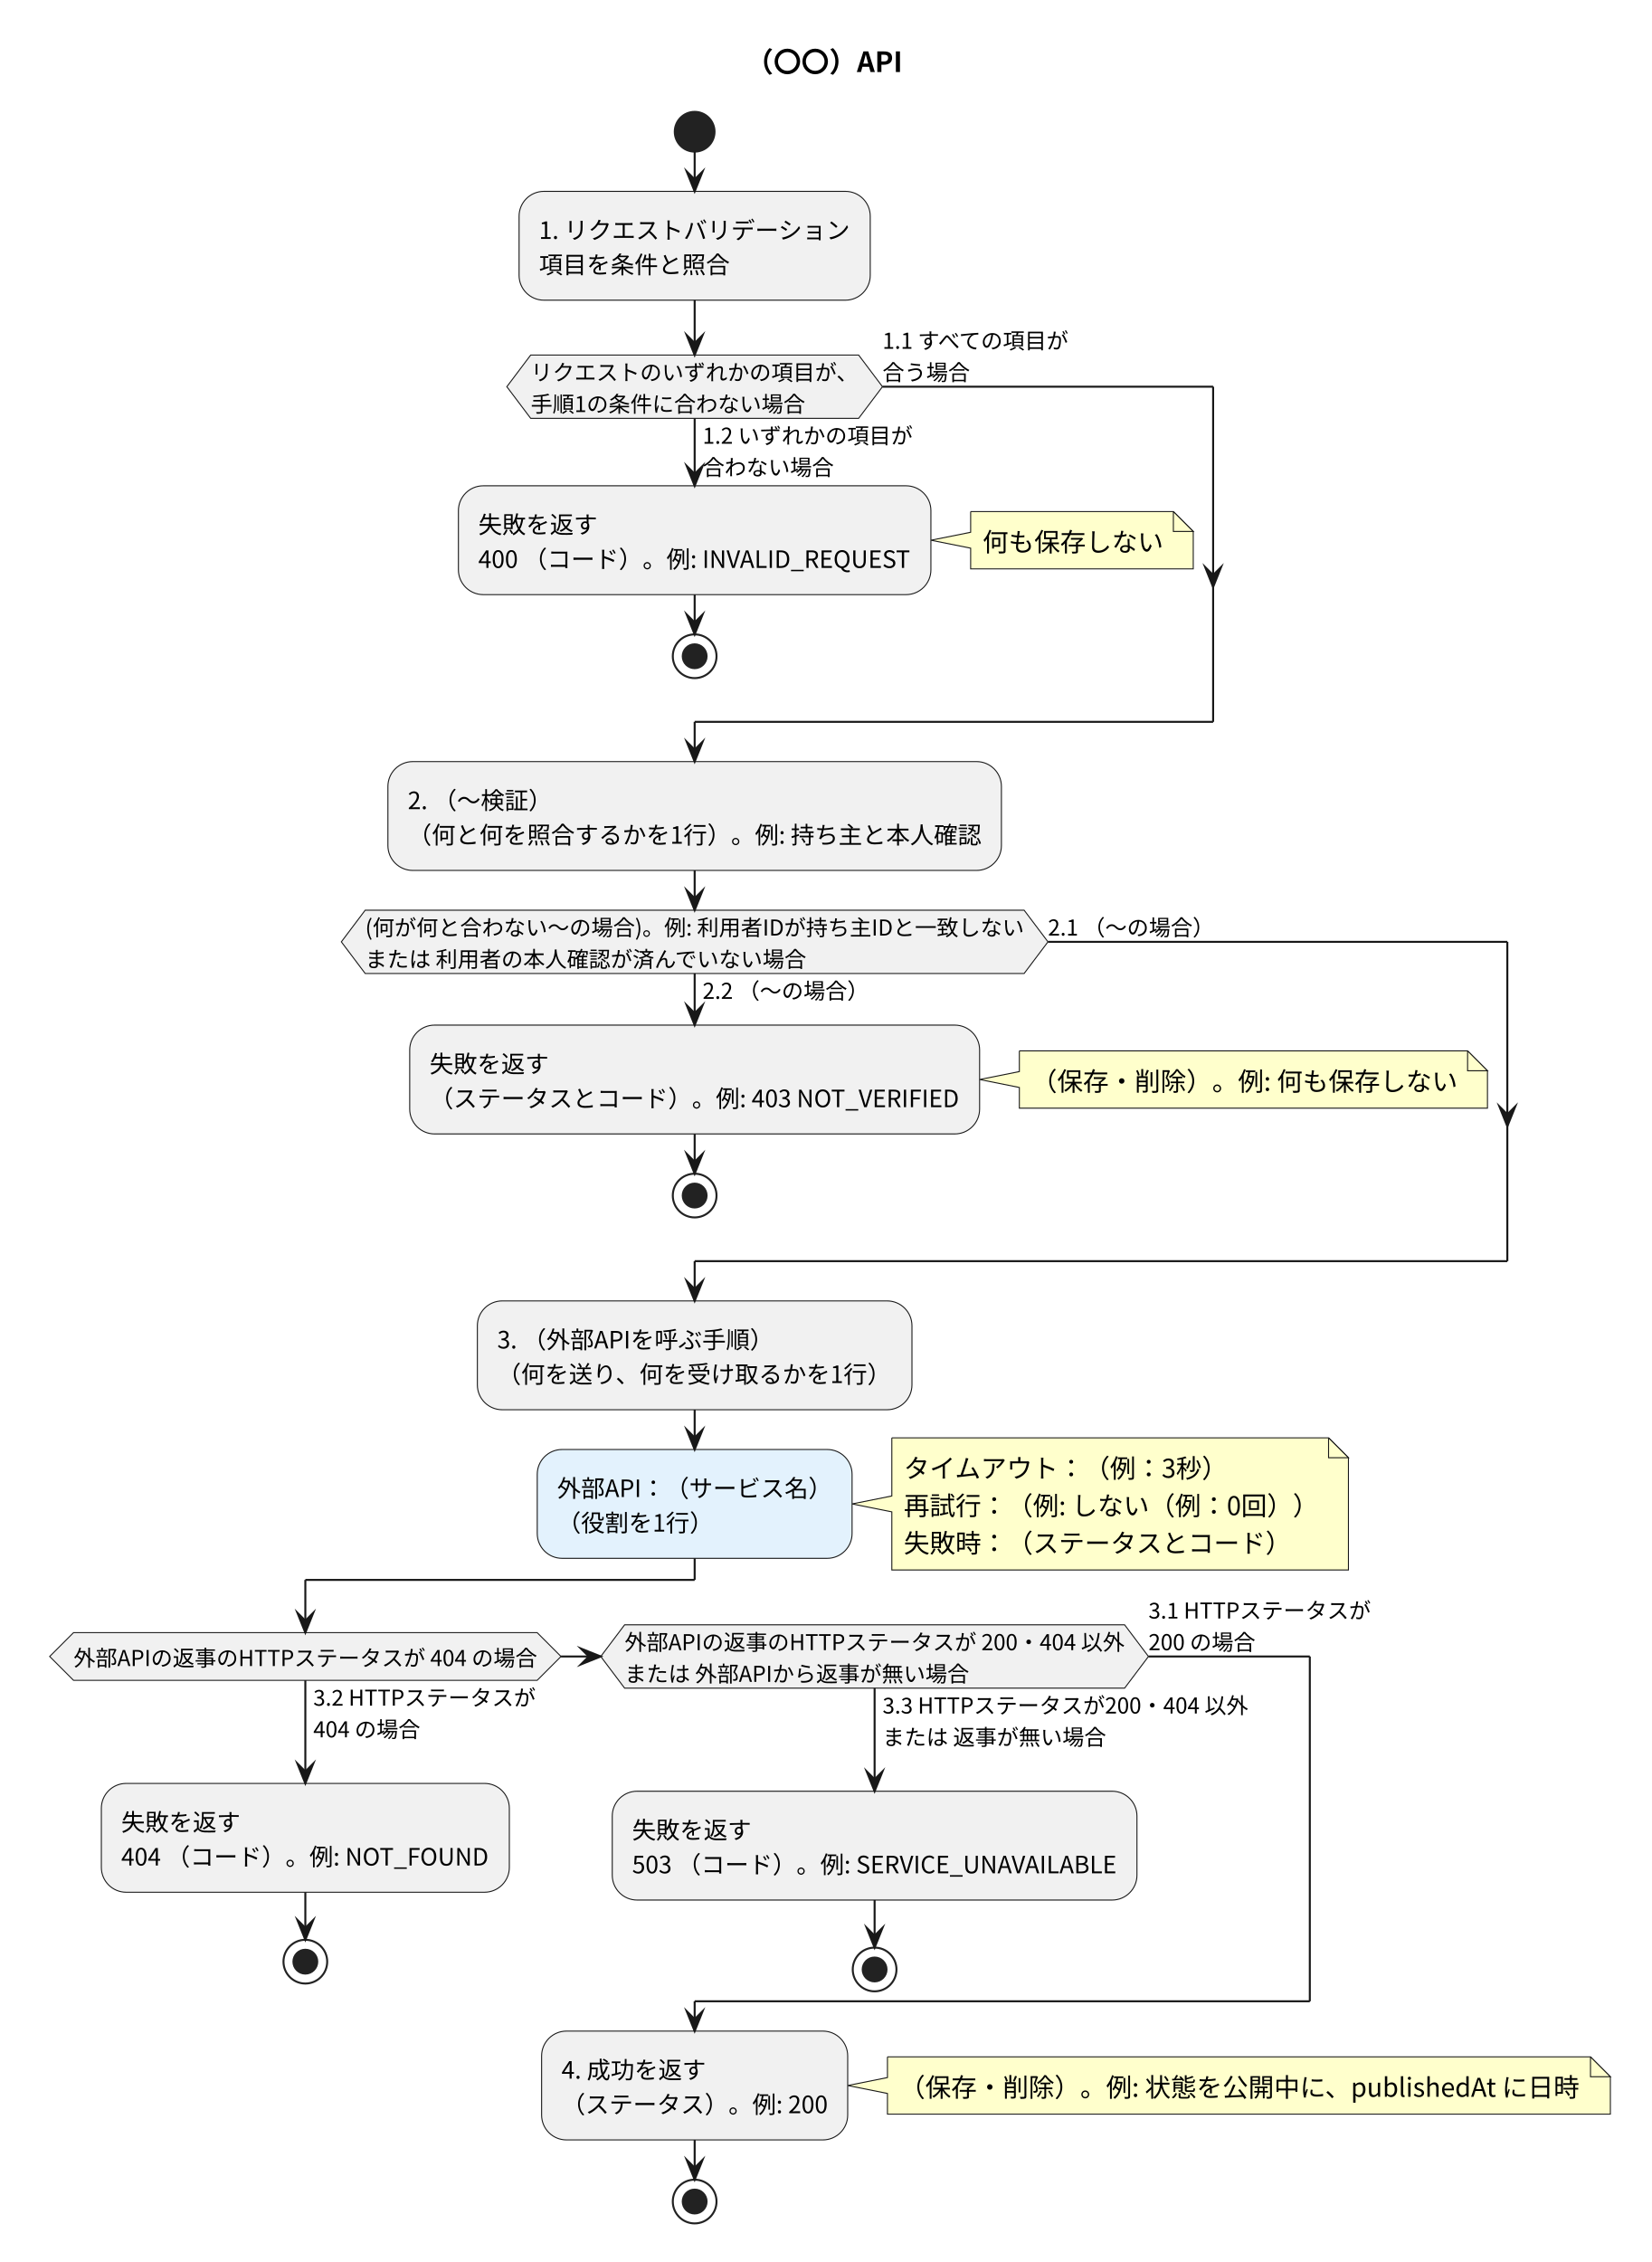
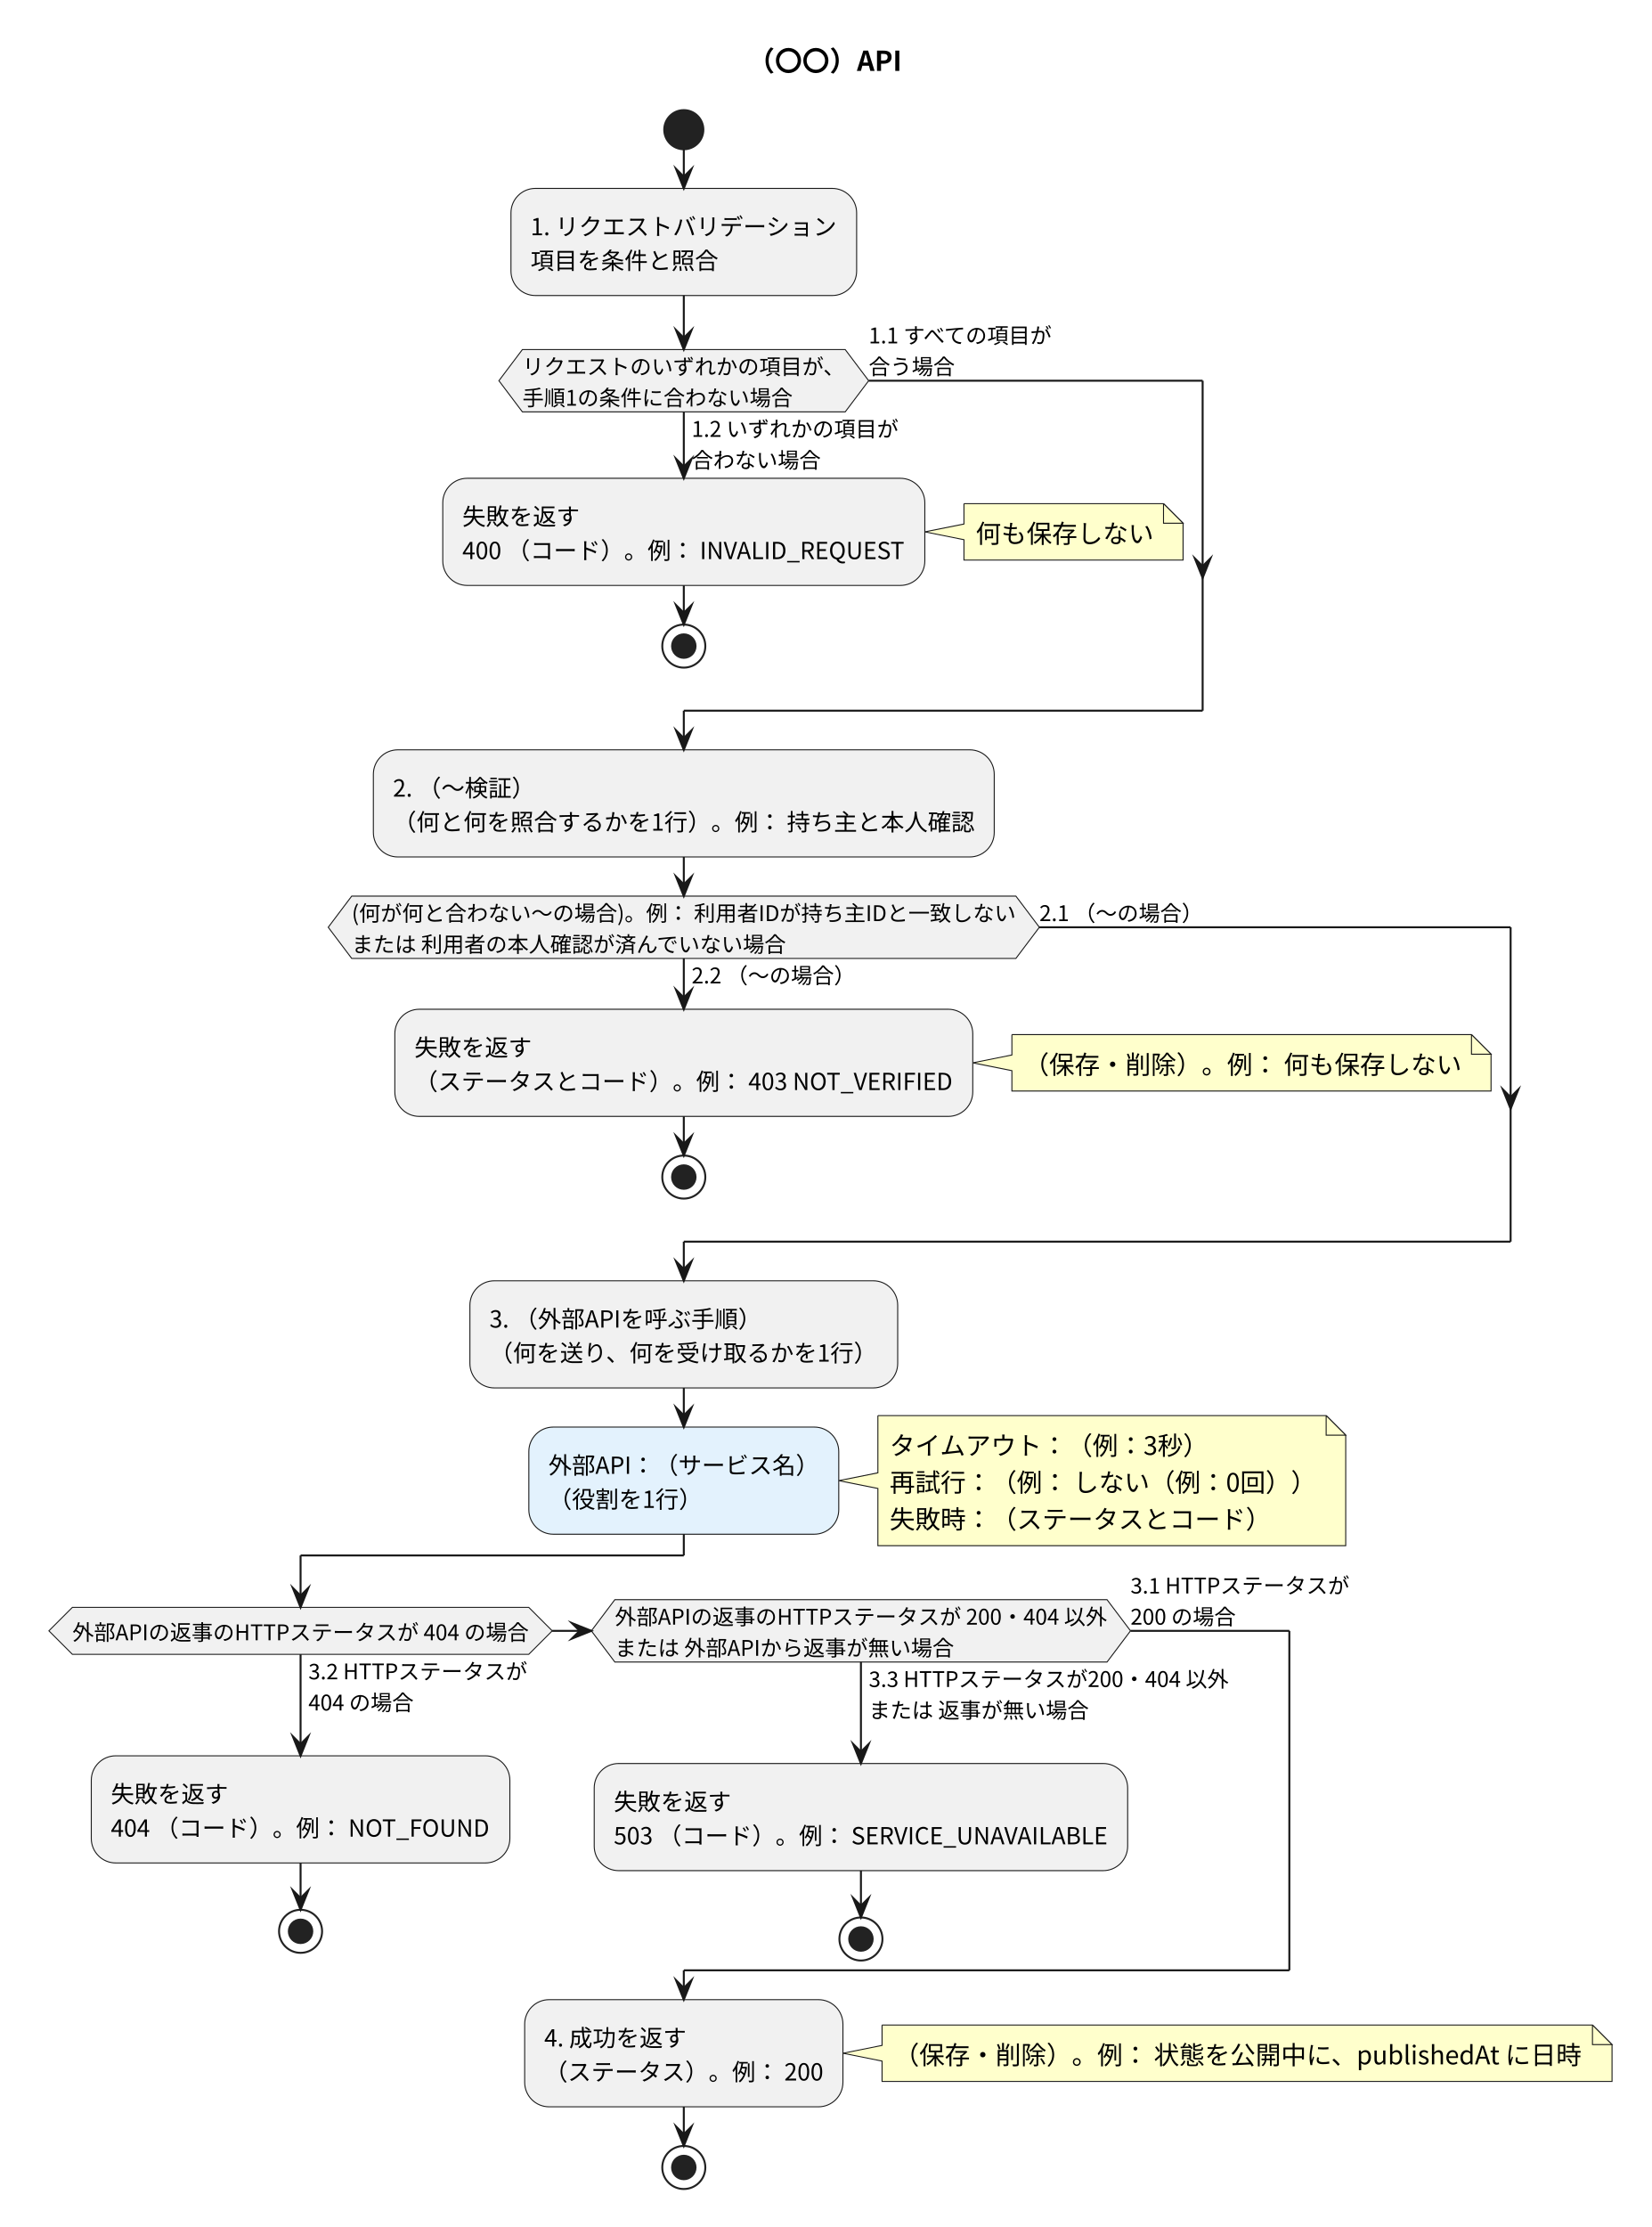
- <svg xmlns="http://www.w3.org/2000/svg" version="1.1" data-diagram-type="ACTIVITY" style="width:831px;height:1138px;background:#FFFFFF;" width="831px" height="1138px" viewBox="0 0 831 1138" zoomAndPan="magnify" preserveAspectRatio="none" contentStyleType="text/css">
+ <svg xmlns="http://www.w3.org/2000/svg" version="1.1" data-diagram-type="ACTIVITY" style="width:844px;height:1138px;background:#FFFFFF;" width="844px" height="1138px" viewBox="0 0 844 1138" zoomAndPan="magnify" preserveAspectRatio="none" contentStyleType="text/css">
  <defs />
  <g font-family="sans-serif" lengthAdjust="spacing">
    <g class="title" data-source-line="7">
-       <text x="375.158" y="36.24" fill="#000" font-size="14" textLength="78.932" font-weight="700" font-family="'Noto Sans CJK JP'">（〇〇）API</text>
+       <text x="382.017" y="36.24" fill="#000" font-size="14" textLength="78.932" font-weight="700" font-family="'Noto Sans CJK JP'">（〇〇）API</text>
    </g>
    <ellipse cx="349.514" cy="66.272" rx="10" ry="10" fill="#222" style="stroke:#222;stroke-width:1;" />
    <rect x="261.171" y="96.272" width="176.685" height="54.752" fill="#F1F1F1" style="stroke:#181818;stroke-width:0.5;" rx="12.5" ry="12.5" />
    <text x="271.171" y="120.192" fill="#000" font-size="12" textLength="156.685" font-family="'Noto Sans CJK JP'">1. リクエストバリデーション</text>
    <text x="271.171" y="137.568" fill="#000" font-size="12" textLength="96.001" font-family="'Noto Sans CJK JP'">項目を条件と照合</text>
-     <path d="M488.379,257.368 L488.379,267.78 L468.379,271.78 L488.379,275.78 L488.379,286.192 A0,0 0 0 0 488.379,286.192 L600.379,286.192 A0,0 0 0 0 600.379,286.192 L600.379,267.368 L590.379,257.368 L488.379,257.368 A0,0 0 0 0 488.379,257.368" style="stroke:#181818;stroke-width:0.5;" fill="#FFC" />
-     <path d="M590.379,257.368 L590.379,267.368 L600.379,267.368 L590.379,257.368" style="stroke:#181818;stroke-width:0.5;" fill="#FFC" />
-     <text x="494.379" y="277.448" fill="#000" font-size="13" textLength="91" font-family="'Noto Sans CJK JP'">何も保存しない</text>
-     <rect x="230.649" y="244.404" width="237.73" height="54.752" fill="#F1F1F1" style="stroke:#181818;stroke-width:0.5;" rx="12.5" ry="12.5" />
-     <text x="240.649" y="268.324" fill="#000" font-size="12" textLength="60" font-family="'Noto Sans CJK JP'">失敗を返す</text>
-     <text x="240.649" y="285.7" fill="#000" font-size="12" textLength="217.73" font-family="'Noto Sans CJK JP'">400 （コード）。例: INVALID_REQUEST</text>
+     <path d="M492.711,257.368 L492.711,267.78 L472.711,271.78 L492.711,275.78 L492.711,286.192 A0,0 0 0 0 492.711,286.192 L604.711,286.192 A0,0 0 0 0 604.711,286.192 L604.711,267.368 L594.711,257.368 L492.711,257.368 A0,0 0 0 0 492.711,257.368" style="stroke:#181818;stroke-width:0.5;" fill="#FFC" />
+     <path d="M594.711,257.368 L594.711,267.368 L604.711,267.368 L594.711,257.368" style="stroke:#181818;stroke-width:0.5;" fill="#FFC" />
+     <text x="498.711" y="277.448" fill="#000" font-size="13" textLength="91" font-family="'Noto Sans CJK JP'">何も保存しない</text>
+     <rect x="226.317" y="244.404" width="246.394" height="54.752" fill="#F1F1F1" style="stroke:#181818;stroke-width:0.5;" rx="12.5" ry="12.5" />
+     <text x="236.317" y="268.324" fill="#000" font-size="12" textLength="60" font-family="'Noto Sans CJK JP'">失敗を返す</text>
+     <text x="236.317" y="285.7" fill="#000" font-size="12" textLength="226.394" font-family="'Noto Sans CJK JP'">400 （コード）。例： INVALID_REQUEST</text>
    <ellipse cx="349.514" cy="330.156" rx="11" ry="11" fill="none" style="stroke:#222;stroke-width:1;" />
    <ellipse cx="349.514" cy="330.156" rx="6" ry="6" fill="#222" style="stroke:#222;stroke-width:1;" />
    <polygon points="267.014,178.62,432.013,178.62,444.013,194.548,432.013,210.476,267.014,210.476,255.014,194.548,267.014,178.62" fill="#F1F1F1" style="stroke:#181818;stroke-width:0.5;stroke-linejoin:miter;stroke-miterlimit:10;" />
    <text x="353.514" y="223.236" fill="#000" font-size="11" textLength="105.731" font-family="'Noto Sans CJK JP'">1.2 いずれかの項目が</text>
    <text x="353.514" y="239.164" fill="#000" font-size="11" textLength="66" font-family="'Noto Sans CJK JP'">合わない場合</text>
    <text x="267.014" y="191.38" fill="#000" font-size="11" textLength="164.999" font-family="'Noto Sans CJK JP'">リクエストのいずれかの項目が、</text>
    <text x="267.014" y="207.308" fill="#000" font-size="11" textLength="138.104" font-family="'Noto Sans CJK JP'">手順1の条件に合わない場合</text>
    <text x="444.013" y="175.452" fill="#000" font-size="11" textLength="94.731" font-family="'Noto Sans CJK JP'">1.1 すべての項目が</text>
    <text x="444.013" y="191.38" fill="#000" font-size="11" textLength="44" font-family="'Noto Sans CJK JP'">合う場合</text>
-     <rect x="195.171" y="383.156" width="308.686" height="54.752" fill="#F1F1F1" style="stroke:#181818;stroke-width:0.5;" rx="12.5" ry="12.5" />
-     <text x="205.171" y="407.076" fill="#000" font-size="12" textLength="72.685" font-family="'Noto Sans CJK JP'">2. （〜検証）</text>
-     <text x="205.171" y="424.452" fill="#000" font-size="12" textLength="288.686" font-family="'Noto Sans CJK JP'">（何と何を照合するかを1行）。例: 持ち主と本人確認</text>
-     <path d="M512.883,528.692 L512.883,539.104 L492.883,543.104 L512.883,547.104 L512.883,557.516 A0,0 0 0 0 512.883,557.516 L748.409,557.516 A0,0 0 0 0 748.409,557.516 L748.409,538.692 L738.409,528.692 L512.883,528.692 A0,0 0 0 0 512.883,528.692" style="stroke:#181818;stroke-width:0.5;" fill="#FFC" />
-     <path d="M738.409,528.692 L738.409,538.692 L748.409,538.692 L738.409,528.692" style="stroke:#181818;stroke-width:0.5;" fill="#FFC" />
-     <text x="518.883" y="548.772" fill="#000" font-size="13" textLength="214.526" font-family="'Noto Sans CJK JP'">（保存・削除）。例: 何も保存しない</text>
-     <rect x="206.145" y="515.728" width="286.738" height="54.752" fill="#F1F1F1" style="stroke:#181818;stroke-width:0.5;" rx="12.5" ry="12.5" />
-     <text x="216.145" y="539.648" fill="#000" font-size="12" textLength="60" font-family="'Noto Sans CJK JP'">失敗を返す</text>
-     <text x="216.145" y="557.024" fill="#000" font-size="12" textLength="266.738" font-family="'Noto Sans CJK JP'">（ステータスとコード）。例: 403 NOT_VERIFIED</text>
+     <rect x="190.839" y="383.156" width="317.35" height="54.752" fill="#F1F1F1" style="stroke:#181818;stroke-width:0.5;" rx="12.5" ry="12.5" />
+     <text x="200.839" y="407.076" fill="#000" font-size="12" textLength="72.685" font-family="'Noto Sans CJK JP'">2. （〜検証）</text>
+     <text x="200.839" y="424.452" fill="#000" font-size="12" textLength="297.35" font-family="'Noto Sans CJK JP'">（何と何を照合するかを1行）。例： 持ち主と本人確認</text>
+     <path d="M517.215,528.692 L517.215,539.104 L497.215,543.104 L517.215,547.104 L517.215,557.516 A0,0 0 0 0 517.215,557.516 L762.127,557.516 A0,0 0 0 0 762.127,557.516 L762.127,538.692 L752.127,528.692 L517.215,528.692 A0,0 0 0 0 517.215,528.692" style="stroke:#181818;stroke-width:0.5;" fill="#FFC" />
+     <path d="M752.127,528.692 L752.127,538.692 L762.127,538.692 L752.127,528.692" style="stroke:#181818;stroke-width:0.5;" fill="#FFC" />
+     <text x="523.215" y="548.772" fill="#000" font-size="13" textLength="223.912" font-family="'Noto Sans CJK JP'">（保存・削除）。例： 何も保存しない</text>
+     <rect x="201.813" y="515.728" width="295.402" height="54.752" fill="#F1F1F1" style="stroke:#181818;stroke-width:0.5;" rx="12.5" ry="12.5" />
+     <text x="211.813" y="539.648" fill="#000" font-size="12" textLength="60" font-family="'Noto Sans CJK JP'">失敗を返す</text>
+     <text x="211.813" y="557.024" fill="#000" font-size="12" textLength="275.402" font-family="'Noto Sans CJK JP'">（ステータスとコード）。例： 403 NOT_VERIFIED</text>
    <ellipse cx="349.514" cy="601.48" rx="11" ry="11" fill="none" style="stroke:#222;stroke-width:1;" />
    <ellipse cx="349.514" cy="601.48" rx="6" ry="6" fill="#222" style="stroke:#222;stroke-width:1;" />
-     <polygon points="183.745,457.908,515.283,457.908,527.283,473.836,515.283,489.764,183.745,489.764,171.745,473.836,183.745,457.908" fill="#F1F1F1" style="stroke:#181818;stroke-width:0.5;stroke-linejoin:miter;stroke-miterlimit:10;" />
+     <polygon points="179.774,457.908,519.254,457.908,531.254,473.836,519.254,489.764,179.774,489.764,167.774,473.836,179.774,457.908" fill="#F1F1F1" style="stroke:#181818;stroke-width:0.5;stroke-linejoin:miter;stroke-miterlimit:10;" />
    <text x="353.514" y="502.524" fill="#000" font-size="11" textLength="83.731" font-family="'Noto Sans CJK JP'">2.2 （〜の場合）</text>
-     <text x="183.745" y="470.668" fill="#000" font-size="11" textLength="331.538" font-family="'Noto Sans CJK JP'">(何が何と合わない〜の場合)。例: 利用者IDが持ち主IDと一致しない</text>
-     <text x="183.745" y="486.596" fill="#000" font-size="11" textLength="222.462" font-family="'Noto Sans CJK JP'">または 利用者の本人確認が済んでいない場合</text>
-     <text x="527.283" y="470.668" fill="#000" font-size="11" textLength="83.731" font-family="'Noto Sans CJK JP'">2.1 （〜の場合）</text>
+     <text x="179.774" y="470.668" fill="#000" font-size="11" textLength="339.48" font-family="'Noto Sans CJK JP'">(何が何と合わない〜の場合)。例： 利用者IDが持ち主IDと一致しない</text>
+     <text x="179.774" y="486.596" fill="#000" font-size="11" textLength="222.462" font-family="'Noto Sans CJK JP'">または 利用者の本人確認が済んでいない場合</text>
+     <text x="531.254" y="470.668" fill="#000" font-size="11" textLength="83.731" font-family="'Noto Sans CJK JP'">2.1 （〜の場合）</text>
    <rect x="240.183" y="654.48" width="218.662" height="54.752" fill="#F1F1F1" style="stroke:#181818;stroke-width:0.5;" rx="12.5" ry="12.5" />
    <text x="250.183" y="678.4" fill="#000" font-size="12" textLength="139.093" font-family="'Noto Sans CJK JP'">3. （外部APIを呼ぶ手順）</text>
    <text x="250.183" y="695.776" fill="#000" font-size="12" textLength="198.662" font-family="'Noto Sans CJK JP'">（何を送り、何を受け取るかを1行）</text>
-     <path d="M448.718,723.372 L448.718,752.608 L428.718,756.608 L448.718,760.608 L448.718,789.844 A0,0 0 0 0 448.718,789.844 L678.46,789.844 A0,0 0 0 0 678.46,789.844 L678.46,733.372 L668.46,723.372 L448.718,723.372 A0,0 0 0 0 448.718,723.372" style="stroke:#181818;stroke-width:0.5;" fill="#FFC" />
-     <path d="M668.46,723.372 L668.46,733.372 L678.46,733.372 L668.46,723.372" style="stroke:#181818;stroke-width:0.5;" fill="#FFC" />
+     <path d="M448.718,723.372 L448.718,752.608 L428.718,756.608 L448.718,760.608 L448.718,789.844 A0,0 0 0 0 448.718,789.844 L687.846,789.844 A0,0 0 0 0 687.846,789.844 L687.846,733.372 L677.846,723.372 L448.718,723.372 A0,0 0 0 0 448.718,723.372" style="stroke:#181818;stroke-width:0.5;" fill="#FFC" />
+     <path d="M677.846,723.372 L677.846,733.372 L687.846,733.372 L677.846,723.372" style="stroke:#181818;stroke-width:0.5;" fill="#FFC" />
    <text x="454.718" y="743.452" fill="#000" font-size="13" textLength="163.215" font-family="'Noto Sans CJK JP'">タイムアウト：（例：3秒）</text>
-     <text x="454.718" y="762.276" fill="#000" font-size="13" textLength="208.741" font-family="'Noto Sans CJK JP'">再試行：（例: しない（例：0回））</text>
+     <text x="454.718" y="762.276" fill="#000" font-size="13" textLength="218.127" font-family="'Noto Sans CJK JP'">再試行：（例： しない（例：0回））</text>
    <text x="454.718" y="781.1" fill="#000" font-size="13" textLength="195" font-family="'Noto Sans CJK JP'">失敗時：（ステータスとコード）</text>
    <rect x="270.309" y="729.232" width="158.409" height="54.752" fill="#E3F2FD" style="stroke:#181818;stroke-width:0.5;" rx="12.5" ry="12.5" />
    <text x="280.309" y="753.152" fill="#000" font-size="12" textLength="138.409" font-family="'Noto Sans CJK JP'">外部API：（サービス名）</text>
    <text x="280.309" y="770.529" fill="#000" font-size="12" textLength="78.661" font-family="'Noto Sans CJK JP'">（役割を1行）</text>
    <polygon points="37,821.368,270.264,821.368,282.264,833.368,270.264,845.368,37,845.368,25,833.368,37,821.368" fill="#F1F1F1" style="stroke:#181818;stroke-width:0.5;stroke-linejoin:miter;stroke-miterlimit:10;" />
    <text x="157.632" y="858.128" fill="#000" font-size="11" textLength="111.88" font-family="'Noto Sans CJK JP'">3.2 HTTPステータスが</text>
    <text x="157.632" y="874.056" fill="#000" font-size="11" textLength="53.779" font-family="'Noto Sans CJK JP'">404 の場合</text>
    <text x="37" y="838.164" fill="#000" font-size="11" textLength="233.264" font-family="'Noto Sans CJK JP'">外部APIの返事のHTTPステータスが 404 の場合</text>
-     <rect x="50.991" y="897.224" width="205.281" height="54.752" fill="#F1F1F1" style="stroke:#181818;stroke-width:0.5;" rx="12.5" ry="12.5" />
-     <text x="60.991" y="921.144" fill="#000" font-size="12" textLength="60" font-family="'Noto Sans CJK JP'">失敗を返す</text>
-     <text x="60.991" y="938.52" fill="#000" font-size="12" textLength="185.281" font-family="'Noto Sans CJK JP'">404 （コード）。例: NOT_FOUND</text>
+     <rect x="46.659" y="897.224" width="213.945" height="54.752" fill="#F1F1F1" style="stroke:#181818;stroke-width:0.5;" rx="12.5" ry="12.5" />
+     <text x="56.659" y="921.144" fill="#000" font-size="12" textLength="60" font-family="'Noto Sans CJK JP'">失敗を返す</text>
+     <text x="56.659" y="938.52" fill="#000" font-size="12" textLength="193.945" font-family="'Noto Sans CJK JP'">404 （コード）。例： NOT_FOUND</text>
    <ellipse cx="153.632" cy="986.904" rx="11" ry="11" fill="none" style="stroke:#222;stroke-width:1;" />
    <ellipse cx="153.632" cy="986.904" rx="6" ry="6" fill="#222" style="stroke:#222;stroke-width:1;" />
    <polygon points="314.264,817.44,565.844,817.44,577.844,833.368,565.844,849.296,314.264,849.296,302.264,833.368,314.264,817.44" fill="#F1F1F1" style="stroke:#181818;stroke-width:0.5;stroke-linejoin:miter;stroke-miterlimit:10;" />
    <text x="444.054" y="862.056" fill="#000" font-size="11" textLength="183.974" font-family="'Noto Sans CJK JP'">3.3 HTTPステータスが200・404 以外</text>
    <text x="444.054" y="877.984" fill="#000" font-size="11" textLength="112.463" font-family="'Noto Sans CJK JP'">または 返事が無い場合</text>
    <text x="314.264" y="830.2" fill="#000" font-size="11" textLength="251.579" font-family="'Noto Sans CJK JP'">外部APIの返事のHTTPステータスが 200・404 以外</text>
    <text x="314.264" y="846.128" fill="#000" font-size="11" textLength="173.337" font-family="'Noto Sans CJK JP'">または 外部APIから返事が無い場合</text>
    <text x="577.844" y="814.272" fill="#000" font-size="11" textLength="111.88" font-family="'Noto Sans CJK JP'">3.1 HTTPステータスが</text>
    <text x="577.844" y="830.2" fill="#000" font-size="11" textLength="53.779" font-family="'Noto Sans CJK JP'">200 の場合</text>
-     <rect x="308.055" y="901.152" width="263.998" height="54.752" fill="#F1F1F1" style="stroke:#181818;stroke-width:0.5;" rx="12.5" ry="12.5" />
-     <text x="318.055" y="925.072" fill="#000" font-size="12" textLength="60" font-family="'Noto Sans CJK JP'">失敗を返す</text>
-     <text x="318.055" y="942.448" fill="#000" font-size="12" textLength="243.998" font-family="'Noto Sans CJK JP'">503 （コード）。例: SERVICE_UNAVAILABLE</text>
+     <rect x="303.723" y="901.152" width="272.662" height="54.752" fill="#F1F1F1" style="stroke:#181818;stroke-width:0.5;" rx="12.5" ry="12.5" />
+     <text x="313.723" y="925.072" fill="#000" font-size="12" textLength="60" font-family="'Noto Sans CJK JP'">失敗を返す</text>
+     <text x="313.723" y="942.448" fill="#000" font-size="12" textLength="252.662" font-family="'Noto Sans CJK JP'">503 （コード）。例： SERVICE_UNAVAILABLE</text>
    <ellipse cx="440.054" cy="990.832" rx="11" ry="11" fill="none" style="stroke:#222;stroke-width:1;" />
    <ellipse cx="440.054" cy="990.832" rx="6" ry="6" fill="#222" style="stroke:#222;stroke-width:1;" />
-     <path d="M446.516,1034.796 L446.516,1045.208 L426.516,1049.208 L446.516,1053.208 L446.516,1063.62 A0,0 0 0 0 446.516,1063.62 L810.249,1063.62 A0,0 0 0 0 810.249,1063.62 L810.249,1044.796 L800.249,1034.796 L446.516,1034.796 A0,0 0 0 0 446.516,1034.796" style="stroke:#181818;stroke-width:0.5;" fill="#FFC" />
-     <path d="M800.249,1034.796 L800.249,1044.796 L810.249,1044.796 L800.249,1034.796" style="stroke:#181818;stroke-width:0.5;" fill="#FFC" />
-     <text x="452.516" y="1054.876" fill="#000" font-size="13" textLength="342.732" font-family="'Noto Sans CJK JP'">（保存・削除）。例: 状態を公開中に、publishedAt に日時</text>
-     <rect x="272.511" y="1021.832" width="154.005" height="54.752" fill="#F1F1F1" style="stroke:#181818;stroke-width:0.5;" rx="12.5" ry="12.5" />
-     <text x="282.511" y="1045.752" fill="#000" font-size="12" textLength="72.685" font-family="'Noto Sans CJK JP'">4. 成功を返す</text>
-     <text x="282.511" y="1063.128" fill="#000" font-size="12" textLength="134.005" font-family="'Noto Sans CJK JP'">（ステータス）。例: 200</text>
+     <path d="M450.848,1034.796 L450.848,1045.208 L430.848,1049.208 L450.848,1053.208 L450.848,1063.62 A0,0 0 0 0 450.848,1063.62 L823.967,1063.62 A0,0 0 0 0 823.967,1063.62 L823.967,1044.796 L813.967,1034.796 L450.848,1034.796 A0,0 0 0 0 450.848,1034.796" style="stroke:#181818;stroke-width:0.5;" fill="#FFC" />
+     <path d="M813.967,1034.796 L813.967,1044.796 L823.967,1044.796 L813.967,1034.796" style="stroke:#181818;stroke-width:0.5;" fill="#FFC" />
+     <text x="456.848" y="1054.876" fill="#000" font-size="13" textLength="352.118" font-family="'Noto Sans CJK JP'">（保存・削除）。例： 状態を公開中に、publishedAt に日時</text>
+     <rect x="268.179" y="1021.832" width="162.669" height="54.752" fill="#F1F1F1" style="stroke:#181818;stroke-width:0.5;" rx="12.5" ry="12.5" />
+     <text x="278.179" y="1045.752" fill="#000" font-size="12" textLength="72.685" font-family="'Noto Sans CJK JP'">4. 成功を返す</text>
+     <text x="278.179" y="1063.128" fill="#000" font-size="12" textLength="142.669" font-family="'Noto Sans CJK JP'">（ステータス）。例： 200</text>
    <ellipse cx="349.514" cy="1107.584" rx="11" ry="11" fill="none" style="stroke:#222;stroke-width:1;" />
    <ellipse cx="349.514" cy="1107.584" rx="6" ry="6" fill="#222" style="stroke:#222;stroke-width:1;" />
    <line x1="349.514" y1="76.272" x2="349.514" y2="96.272" style="stroke:#181818;stroke-width:1;" />
    <polygon points="345.514,86.272,349.514,96.272,353.514,86.272,349.514,90.272" fill="#181818" style="stroke:#181818;stroke-width:1;stroke-linejoin:miter;stroke-miterlimit:10;" />
    <line x1="349.514" y1="299.156" x2="349.514" y2="319.156" style="stroke:#181818;stroke-width:1;" />
    <polygon points="345.514,309.156,349.514,319.156,353.514,309.156,349.514,313.156" fill="#181818" style="stroke:#181818;stroke-width:1;stroke-linejoin:miter;stroke-miterlimit:10;" />
    <line x1="349.514" y1="210.476" x2="349.514" y2="244.404" style="stroke:#181818;stroke-width:1;" />
    <polygon points="345.514,234.404,349.514,244.404,353.514,234.404,349.514,238.404" fill="#181818" style="stroke:#181818;stroke-width:1;stroke-linejoin:miter;stroke-miterlimit:10;" />
-     <line x1="444.013" y1="194.548" x2="610.379" y2="194.548" style="stroke:#181818;stroke-width:1;" />
-     <polygon points="606.379,285.316,610.379,295.316,614.379,285.316,610.379,289.316" fill="#181818" style="stroke:#181818;stroke-width:1;stroke-linejoin:miter;stroke-miterlimit:10;" />
-     <line x1="610.379" y1="194.548" x2="610.379" y2="363.156" style="stroke:#181818;stroke-width:1;" />
-     <line x1="610.379" y1="363.156" x2="349.514" y2="363.156" style="stroke:#181818;stroke-width:1;" />
+     <line x1="444.013" y1="194.548" x2="614.711" y2="194.548" style="stroke:#181818;stroke-width:1;" />
+     <polygon points="610.711,285.316,614.711,295.316,618.711,285.316,614.711,289.316" fill="#181818" style="stroke:#181818;stroke-width:1;stroke-linejoin:miter;stroke-miterlimit:10;" />
+     <line x1="614.711" y1="194.548" x2="614.711" y2="363.156" style="stroke:#181818;stroke-width:1;" />
+     <line x1="614.711" y1="363.156" x2="349.514" y2="363.156" style="stroke:#181818;stroke-width:1;" />
    <line x1="349.514" y1="363.156" x2="349.514" y2="383.156" style="stroke:#181818;stroke-width:1;" />
    <polygon points="345.514,373.156,349.514,383.156,353.514,373.156,349.514,377.156" fill="#181818" style="stroke:#181818;stroke-width:1;stroke-linejoin:miter;stroke-miterlimit:10;" />
    <line x1="349.514" y1="151.024" x2="349.514" y2="178.62" style="stroke:#181818;stroke-width:1;" />
    <polygon points="345.514,168.62,349.514,178.62,353.514,168.62,349.514,172.62" fill="#181818" style="stroke:#181818;stroke-width:1;stroke-linejoin:miter;stroke-miterlimit:10;" />
    <line x1="349.514" y1="570.48" x2="349.514" y2="590.48" style="stroke:#181818;stroke-width:1;" />
    <polygon points="345.514,580.48,349.514,590.48,353.514,580.48,349.514,584.48" fill="#181818" style="stroke:#181818;stroke-width:1;stroke-linejoin:miter;stroke-miterlimit:10;" />
    <line x1="349.514" y1="489.764" x2="349.514" y2="515.728" style="stroke:#181818;stroke-width:1;" />
    <polygon points="345.514,505.728,349.514,515.728,353.514,505.728,349.514,509.728" fill="#181818" style="stroke:#181818;stroke-width:1;stroke-linejoin:miter;stroke-miterlimit:10;" />
-     <line x1="527.283" y1="473.836" x2="758.409" y2="473.836" style="stroke:#181818;stroke-width:1;" />
-     <polygon points="754.409,556.64,758.409,566.64,762.409,556.64,758.409,560.64" fill="#181818" style="stroke:#181818;stroke-width:1;stroke-linejoin:miter;stroke-miterlimit:10;" />
-     <line x1="758.409" y1="473.836" x2="758.409" y2="634.48" style="stroke:#181818;stroke-width:1;" />
-     <line x1="758.409" y1="634.48" x2="349.514" y2="634.48" style="stroke:#181818;stroke-width:1;" />
+     <line x1="531.254" y1="473.836" x2="772.127" y2="473.836" style="stroke:#181818;stroke-width:1;" />
+     <polygon points="768.127,556.64,772.127,566.64,776.127,556.64,772.127,560.64" fill="#181818" style="stroke:#181818;stroke-width:1;stroke-linejoin:miter;stroke-miterlimit:10;" />
+     <line x1="772.127" y1="473.836" x2="772.127" y2="634.48" style="stroke:#181818;stroke-width:1;" />
+     <line x1="772.127" y1="634.48" x2="349.514" y2="634.48" style="stroke:#181818;stroke-width:1;" />
    <line x1="349.514" y1="634.48" x2="349.514" y2="654.48" style="stroke:#181818;stroke-width:1;" />
    <polygon points="345.514,644.48,349.514,654.48,353.514,644.48,349.514,648.48" fill="#181818" style="stroke:#181818;stroke-width:1;stroke-linejoin:miter;stroke-miterlimit:10;" />
    <line x1="349.514" y1="437.908" x2="349.514" y2="457.908" style="stroke:#181818;stroke-width:1;" />
    <polygon points="345.514,447.908,349.514,457.908,353.514,447.908,349.514,451.908" fill="#181818" style="stroke:#181818;stroke-width:1;stroke-linejoin:miter;stroke-miterlimit:10;" />
    <line x1="349.514" y1="709.232" x2="349.514" y2="729.232" style="stroke:#181818;stroke-width:1;" />
    <polygon points="345.514,719.232,349.514,729.232,353.514,719.232,349.514,723.232" fill="#181818" style="stroke:#181818;stroke-width:1;stroke-linejoin:miter;stroke-miterlimit:10;" />
    <line x1="153.632" y1="951.976" x2="153.632" y2="975.904" style="stroke:#181818;stroke-width:1;" />
    <polygon points="149.632,965.904,153.632,975.904,157.632,965.904,153.632,969.904" fill="#181818" style="stroke:#181818;stroke-width:1;stroke-linejoin:miter;stroke-miterlimit:10;" />
    <line x1="440.054" y1="955.904" x2="440.054" y2="979.832" style="stroke:#181818;stroke-width:1;" />
    <polygon points="436.054,969.832,440.054,979.832,444.054,969.832,440.054,973.832" fill="#181818" style="stroke:#181818;stroke-width:1;stroke-linejoin:miter;stroke-miterlimit:10;" />
    <line x1="153.632" y1="845.368" x2="153.632" y2="897.224" style="stroke:#181818;stroke-width:1;" />
    <polygon points="149.632,887.224,153.632,897.224,157.632,887.224,153.632,891.224" fill="#181818" style="stroke:#181818;stroke-width:1;stroke-linejoin:miter;stroke-miterlimit:10;" />
    <line x1="440.054" y1="849.296" x2="440.054" y2="901.152" style="stroke:#181818;stroke-width:1;" />
    <polygon points="436.054,891.152,440.054,901.152,444.054,891.152,440.054,895.152" fill="#181818" style="stroke:#181818;stroke-width:1;stroke-linejoin:miter;stroke-miterlimit:10;" />
    <line x1="282.264" y1="833.368" x2="302.264" y2="833.368" style="stroke:#181818;stroke-width:1;" />
    <polygon points="292.264,829.368,302.264,833.368,292.264,837.368,296.264,833.368" fill="#181818" style="stroke:#181818;stroke-width:1;stroke-linejoin:miter;stroke-miterlimit:10;" />
    <line x1="349.514" y1="783.985" x2="349.514" y2="794.844" style="stroke:#181818;stroke-width:1;" />
    <line x1="349.514" y1="794.844" x2="153.632" y2="794.844" style="stroke:#181818;stroke-width:1;" />
    <line x1="153.632" y1="794.844" x2="153.632" y2="821.368" style="stroke:#181818;stroke-width:1;" />
    <polygon points="149.632,811.368,153.632,821.368,157.632,811.368,153.632,815.368" fill="#181818" style="stroke:#181818;stroke-width:1;stroke-linejoin:miter;stroke-miterlimit:10;" />
    <line x1="577.844" y1="833.368" x2="659.028" y2="833.368" style="stroke:#181818;stroke-width:1;" />
    <line x1="659.028" y1="833.368" x2="659.028" y2="1006.832" style="stroke:#181818;stroke-width:1;" />
    <line x1="659.028" y1="1006.832" x2="349.514" y2="1006.832" style="stroke:#181818;stroke-width:1;" />
    <line x1="349.514" y1="1006.832" x2="349.514" y2="1021.832" style="stroke:#181818;stroke-width:1;" />
    <polygon points="345.514,1011.832,349.514,1021.832,353.514,1011.832,349.514,1015.832" fill="#181818" style="stroke:#181818;stroke-width:1;stroke-linejoin:miter;stroke-miterlimit:10;" />
    <line x1="349.514" y1="1076.584" x2="349.514" y2="1096.584" style="stroke:#181818;stroke-width:1;" />
    <polygon points="345.514,1086.584,349.514,1096.584,353.514,1086.584,349.514,1090.584" fill="#181818" style="stroke:#181818;stroke-width:1;stroke-linejoin:miter;stroke-miterlimit:10;" />
  </g>
</svg>
